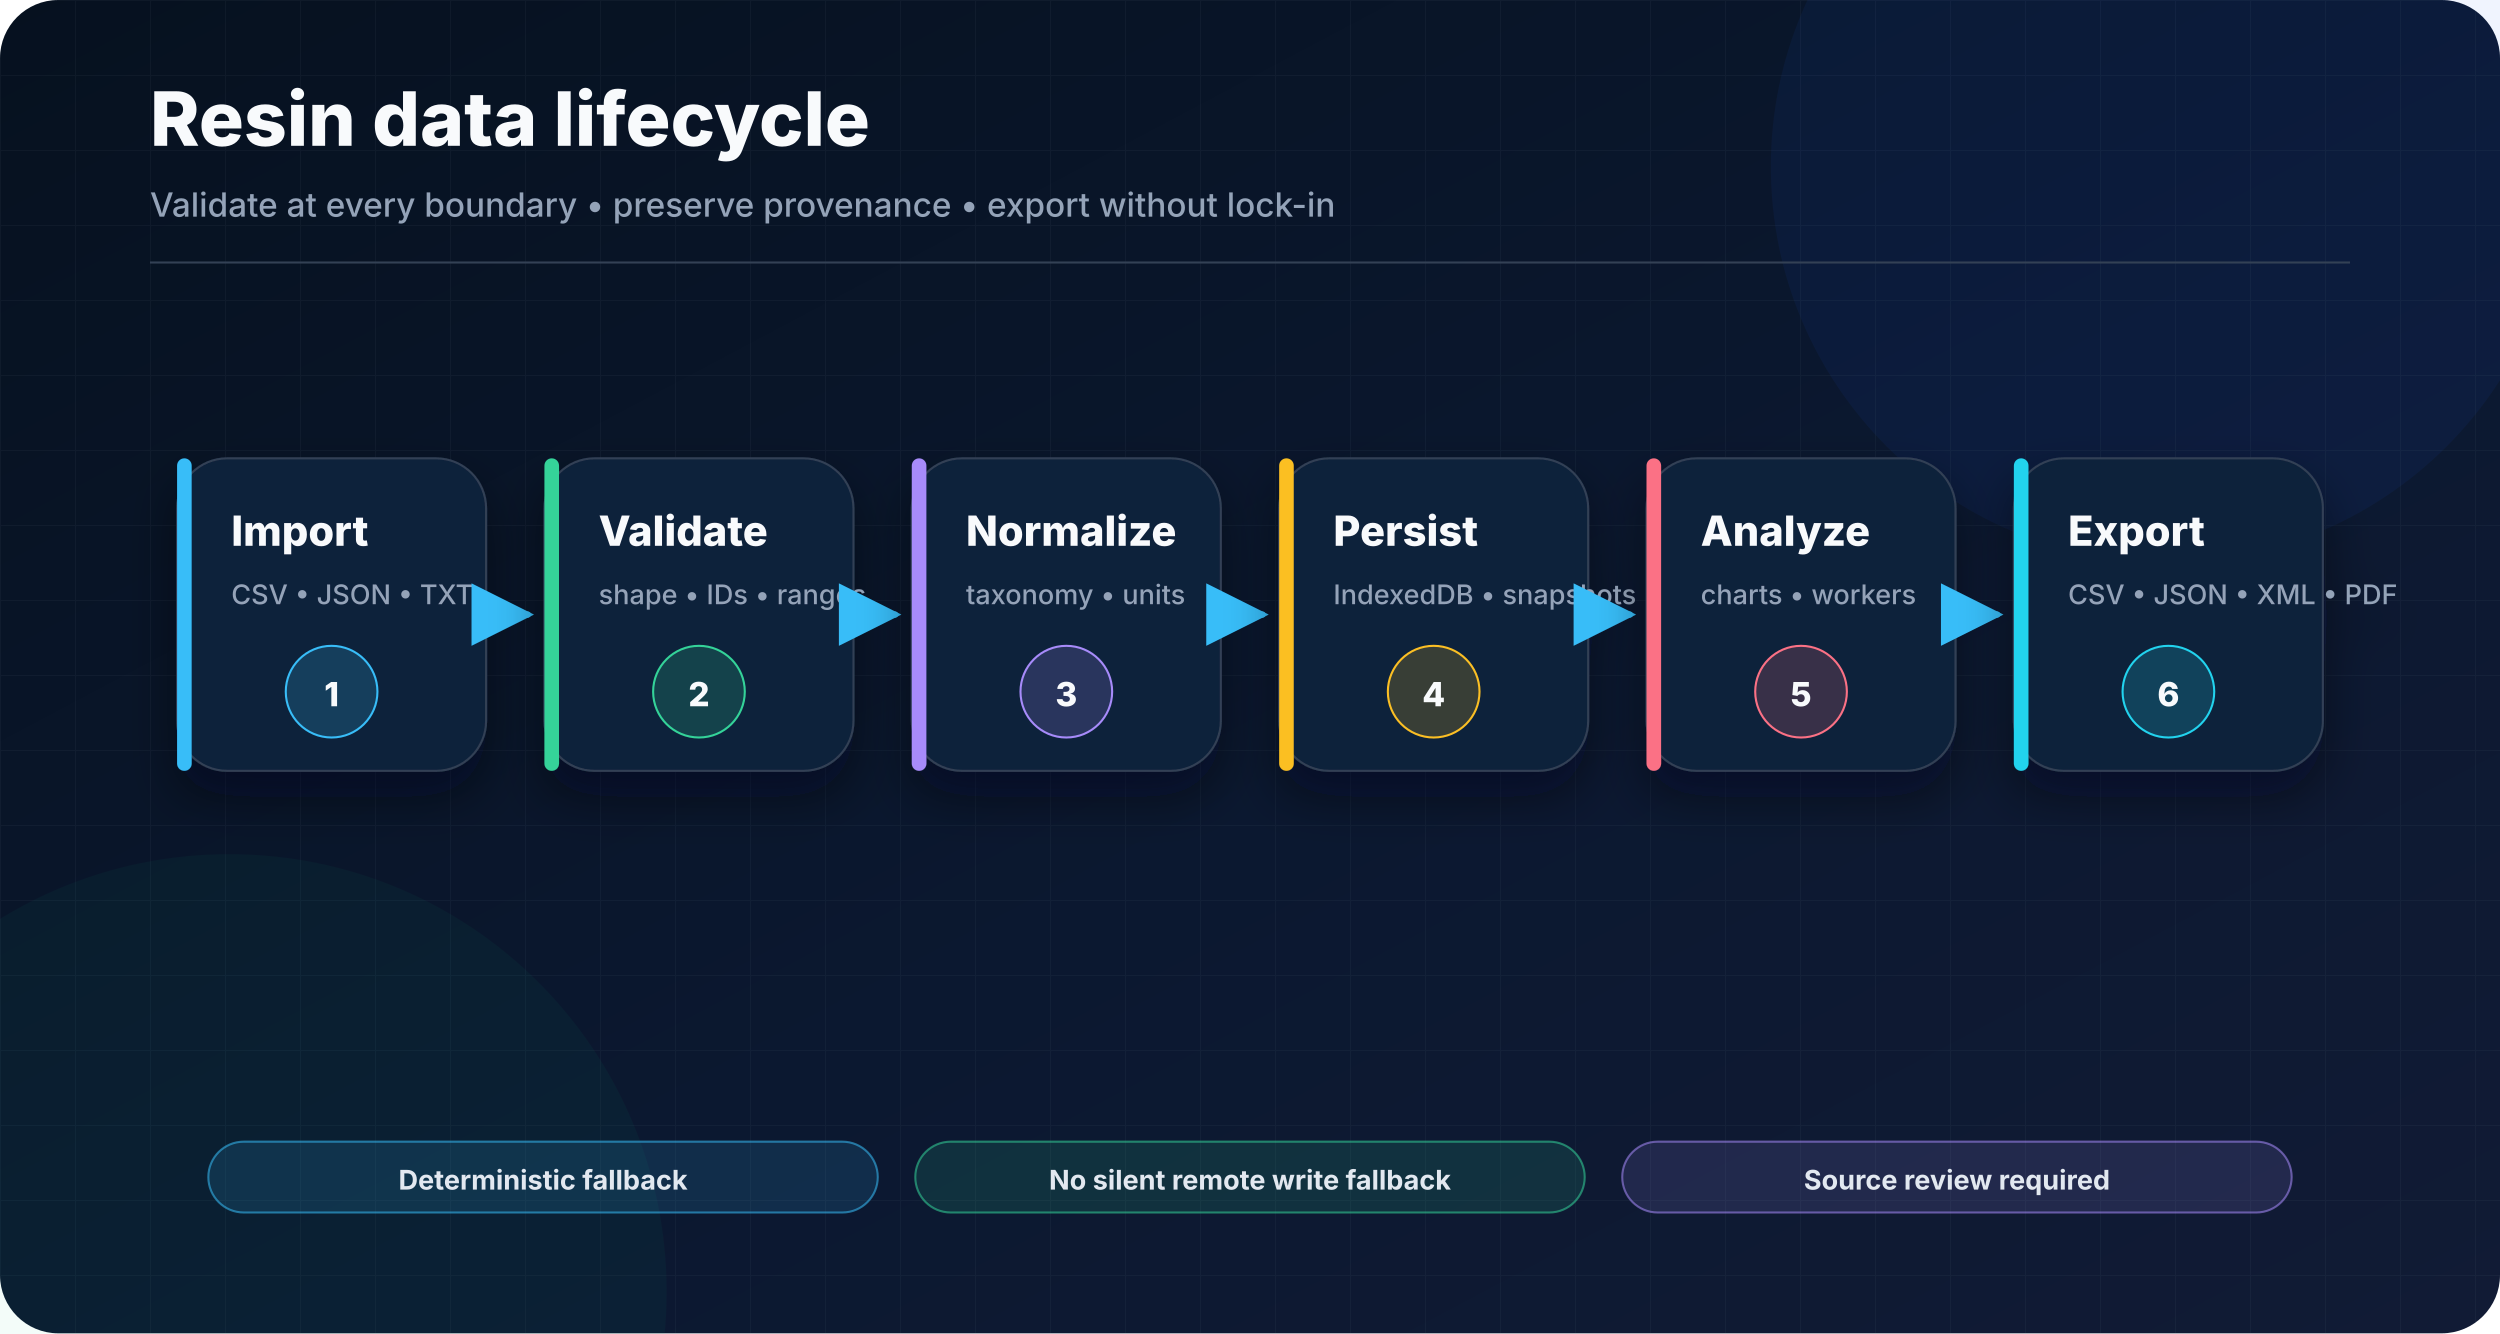
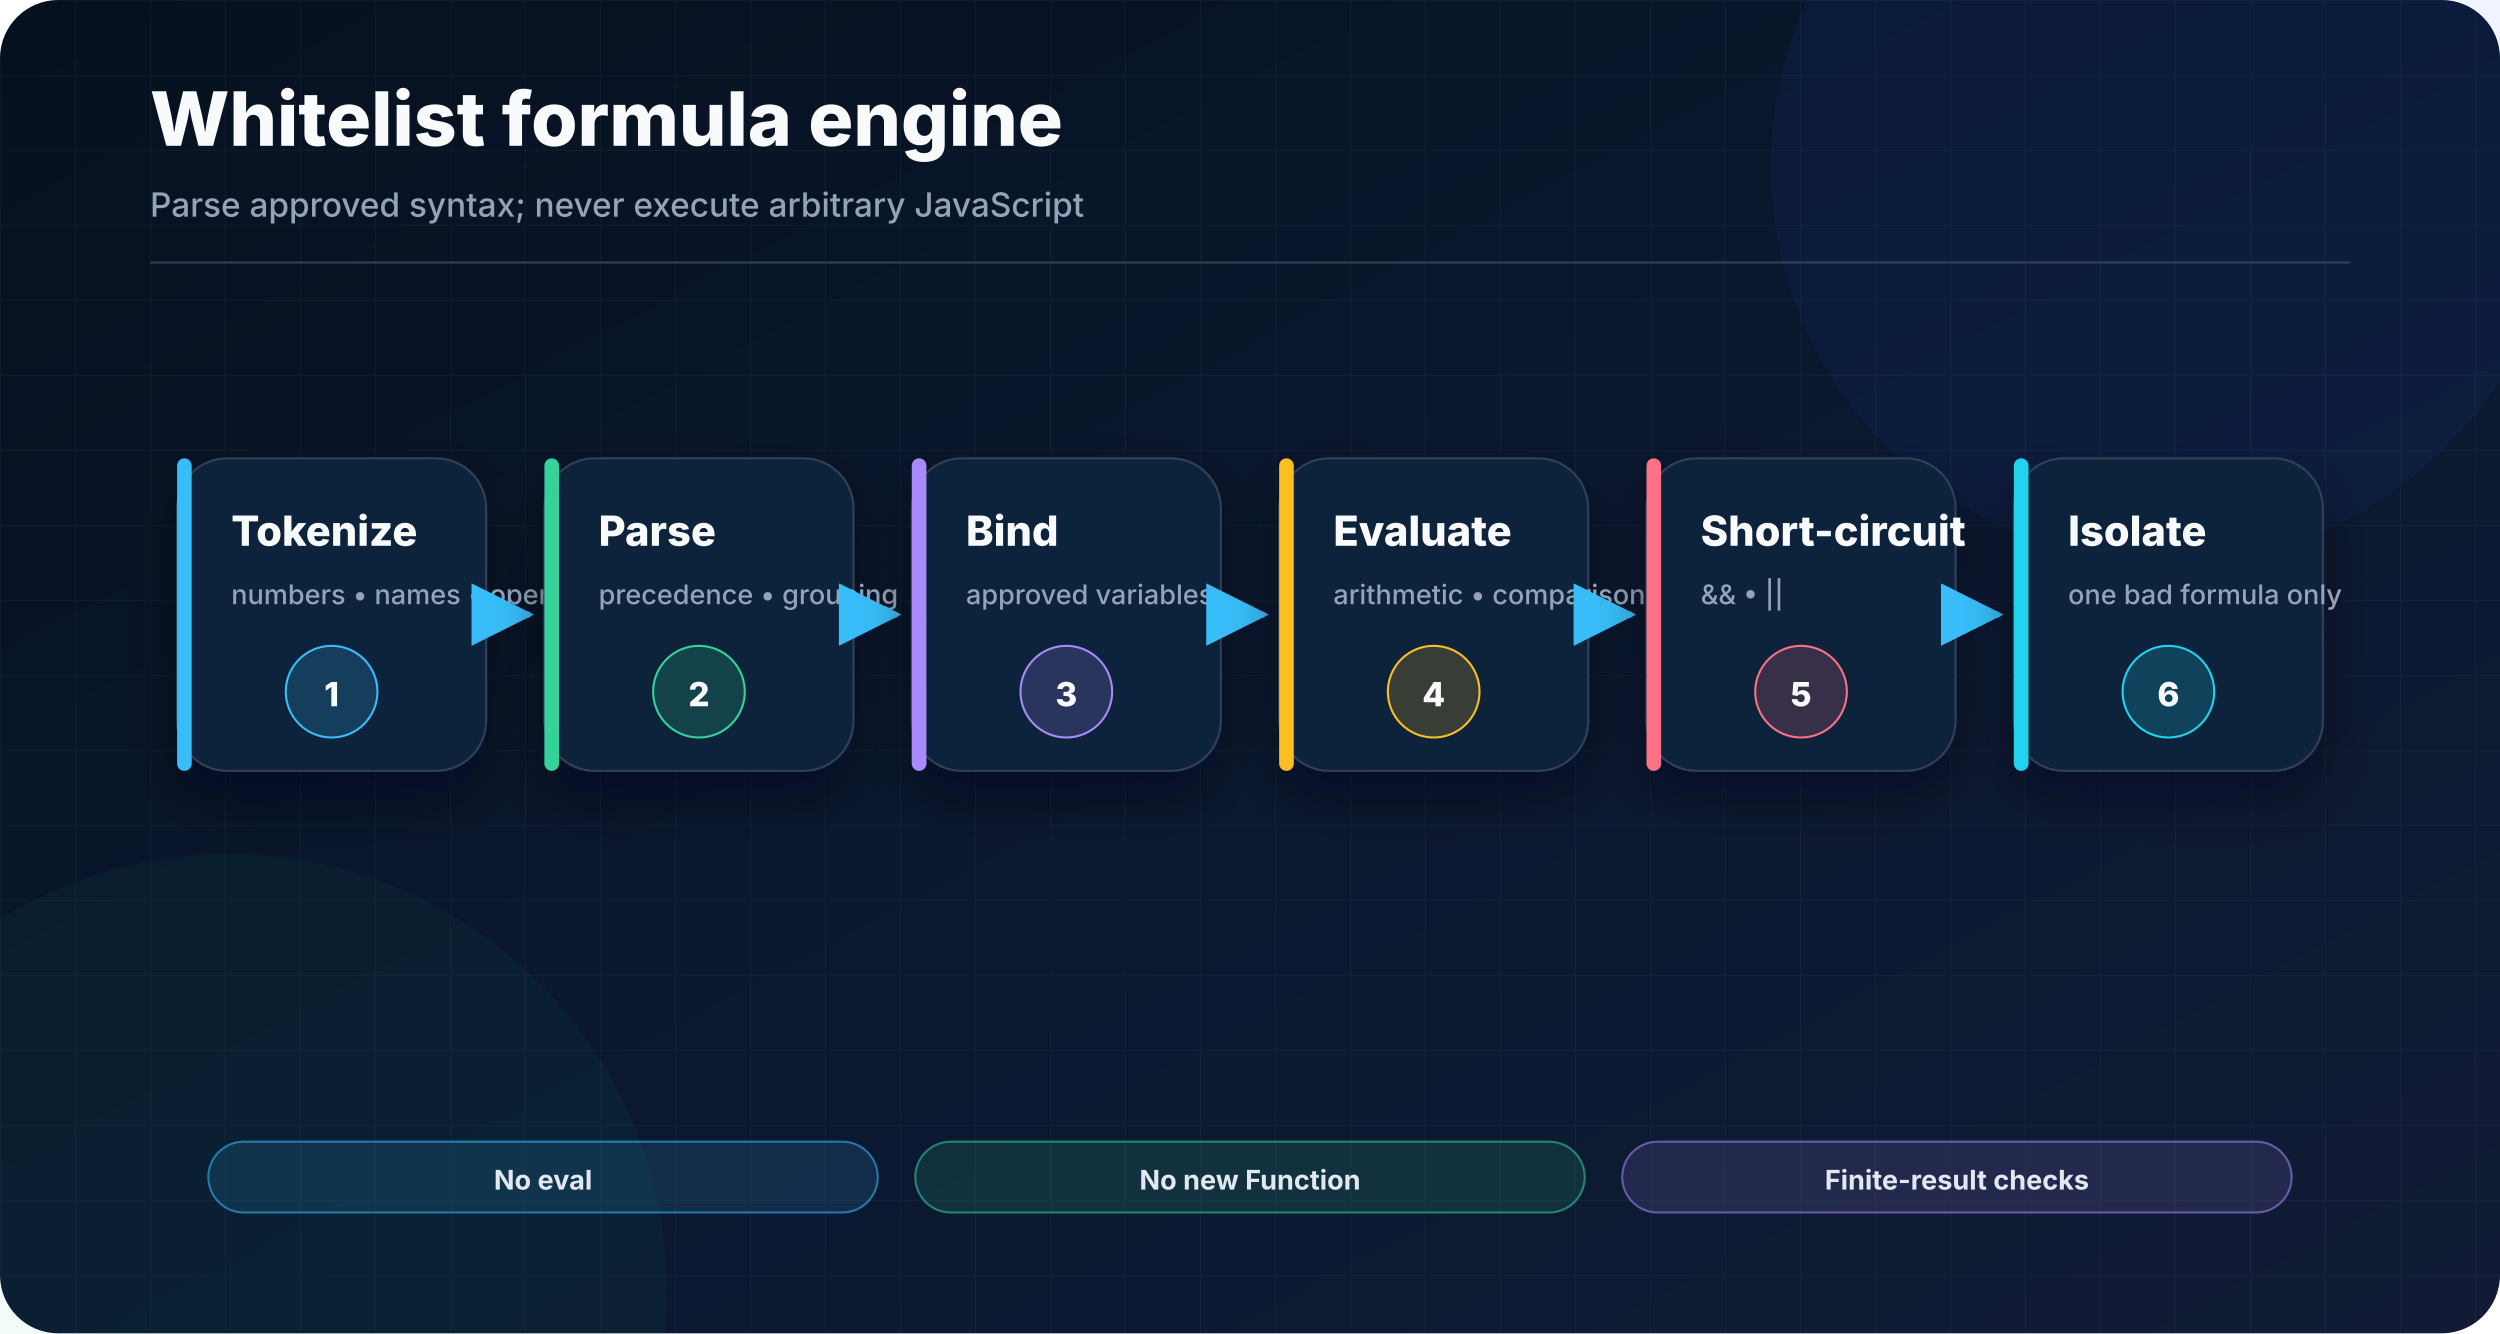
- <svg xmlns="http://www.w3.org/2000/svg" width="1200" height="640" viewBox="0 0 1200 640" role="img" aria-labelledby="lifecycle-title lifecycle-title-desc">
+ <svg xmlns="http://www.w3.org/2000/svg" width="1200" height="640" viewBox="0 0 1200 640" role="img" aria-labelledby="formula-title formula-title-desc">
  <defs>
    <linearGradient id="bg" x1="0" y1="0" x2="1" y2="1">
      <stop offset="0" stop-color="#06111f" />
      <stop offset=".56" stop-color="#0b1830" />
      <stop offset="1" stop-color="#111b35" />
    </linearGradient>
    <linearGradient id="cyan" x1="0" y1="0" x2="1" y2="1">
      <stop offset="0" stop-color="#22d3ee" />
      <stop offset="1" stop-color="#2563eb" />
    </linearGradient>
    <linearGradient id="emerald" x1="0" y1="0" x2="1" y2="1">
      <stop offset="0" stop-color="#34d399" />
      <stop offset="1" stop-color="#059669" />
    </linearGradient>
    <filter id="shadow" x="-25%" y="-25%" width="150%" height="170%">
      <feDropShadow dx="0" dy="12" stdDeviation="12" flood-color="#020617" flood-opacity=".46" />
    </filter>
    <filter id="glow" x="-50%" y="-50%" width="200%" height="200%">
      <feGaussianBlur stdDeviation="7" result="blur" />
      <feMerge>
        <feMergeNode in="blur" />
        <feMergeNode in="SourceGraphic" />
      </feMerge>
    </filter>
    <pattern id="grid" width="36" height="36" patternUnits="userSpaceOnUse">
      <path d="M36 0H0V36" fill="none" stroke="#94a3b8" stroke-opacity=".055" />
    </pattern>
    <marker id="arrow" markerWidth="10" markerHeight="10" refX="9" refY="5" orient="auto">
      <path d="M0 0L10 5L0 10Z" fill="#38bdf8" />
    </marker>
    <marker id="arrow-muted" markerWidth="10" markerHeight="10" refX="9" refY="5" orient="auto">
      <path d="M0 0L10 5L0 10Z" fill="#64748b" />
    </marker>
  </defs>
  <rect width="1200" height="640" rx="28" fill="url(#bg)" />
  <rect width="1200" height="640" rx="28" fill="url(#grid)" />
  <circle cx="1040" cy="80" r="190" fill="#2563eb" fill-opacity=".07" />
  <circle cx="110" cy="620" r="210" fill="#10b981" fill-opacity=".05" />
-   <text x="72" y="70" fill="#f8fafc" font-family="Inter,Segoe UI,Arial,sans-serif" font-size="36" font-weight="820" text-anchor="start">Resin data lifecycle</text>
-   <text x="72" y="104" fill="#94a3b8" font-family="Inter,Segoe UI,Arial,sans-serif" font-size="16" font-weight="520" text-anchor="start">Validate at every boundary • preserve provenance • export without lock-in</text>
+   <text x="72" y="70" fill="#f8fafc" font-family="Inter,Segoe UI,Arial,sans-serif" font-size="36" font-weight="820" text-anchor="start">Whitelist formula engine</text>
+   <text x="72" y="104" fill="#94a3b8" font-family="Inter,Segoe UI,Arial,sans-serif" font-size="16" font-weight="520" text-anchor="start">Parse approved syntax; never execute arbitrary JavaScript</text>
  <path d="M72 126H1128" stroke="#334155" />
  <g filter="url(#shadow)">
    <rect x="85.0" y="220" width="148.333" height="150" rx="24" fill="#0f213b" stroke="#334155" />
    <rect x="85.0" y="220" width="7" height="150" rx="3.5" fill="#38bdf8" />
-     <text x="111.0" y="262" fill="#f8fafc" font-family="Inter,Segoe UI,Arial,sans-serif" font-size="20" font-weight="760" text-anchor="start">Import</text>
-     <text x="111.0" y="290" fill="#94a3b8" font-family="Inter,Segoe UI,Arial,sans-serif" font-size="13" font-weight="520" text-anchor="start">CSV • JSON • TXT</text>
+     <text x="111.0" y="262" fill="#f8fafc" font-family="Inter,Segoe UI,Arial,sans-serif" font-size="20" font-weight="760" text-anchor="start">Tokenize</text>
+     <text x="111.0" y="290" fill="#94a3b8" font-family="Inter,Segoe UI,Arial,sans-serif" font-size="13" font-weight="520" text-anchor="start">numbers • names • operators</text>
  </g>
  <circle cx="159.167" cy="332" r="22" fill="#38bdf8" fill-opacity=".18" stroke="#38bdf8" />
  <text x="159.167" y="339" fill="#f8fafc" font-family="Inter,Segoe UI,Arial,sans-serif" font-size="16" font-weight="800" text-anchor="middle">1</text>
  <path d="M233.333 295L253.333 295" fill="none" stroke="#38bdf8" stroke-width="3" stroke-linecap="round" marker-end="url(#arrow)" />
  <g filter="url(#shadow)">
    <rect x="261.333" y="220" width="148.333" height="150" rx="24" fill="#0f213b" stroke="#334155" />
    <rect x="261.333" y="220" width="7" height="150" rx="3.5" fill="#34d399" />
-     <text x="287.333" y="262" fill="#f8fafc" font-family="Inter,Segoe UI,Arial,sans-serif" font-size="20" font-weight="760" text-anchor="start">Validate</text>
-     <text x="287.333" y="290" fill="#94a3b8" font-family="Inter,Segoe UI,Arial,sans-serif" font-size="13" font-weight="520" text-anchor="start">shape • IDs • ranges</text>
+     <text x="287.333" y="262" fill="#f8fafc" font-family="Inter,Segoe UI,Arial,sans-serif" font-size="20" font-weight="760" text-anchor="start">Parse</text>
+     <text x="287.333" y="290" fill="#94a3b8" font-family="Inter,Segoe UI,Arial,sans-serif" font-size="13" font-weight="520" text-anchor="start">precedence • grouping</text>
  </g>
  <circle cx="335.5" cy="332" r="22" fill="#34d399" fill-opacity=".18" stroke="#34d399" />
  <text x="335.5" y="339" fill="#f8fafc" font-family="Inter,Segoe UI,Arial,sans-serif" font-size="16" font-weight="800" text-anchor="middle">2</text>
  <path d="M409.667 295L429.667 295" fill="none" stroke="#38bdf8" stroke-width="3" stroke-linecap="round" marker-end="url(#arrow)" />
  <g filter="url(#shadow)">
    <rect x="437.667" y="220" width="148.333" height="150" rx="24" fill="#0f213b" stroke="#334155" />
    <rect x="437.667" y="220" width="7" height="150" rx="3.5" fill="#a78bfa" />
-     <text x="463.667" y="262" fill="#f8fafc" font-family="Inter,Segoe UI,Arial,sans-serif" font-size="20" font-weight="760" text-anchor="start">Normalize</text>
-     <text x="463.667" y="290" fill="#94a3b8" font-family="Inter,Segoe UI,Arial,sans-serif" font-size="13" font-weight="520" text-anchor="start">taxonomy • units</text>
+     <text x="463.667" y="262" fill="#f8fafc" font-family="Inter,Segoe UI,Arial,sans-serif" font-size="20" font-weight="760" text-anchor="start">Bind</text>
+     <text x="463.667" y="290" fill="#94a3b8" font-family="Inter,Segoe UI,Arial,sans-serif" font-size="13" font-weight="520" text-anchor="start">approved variables</text>
  </g>
  <circle cx="511.833" cy="332" r="22" fill="#a78bfa" fill-opacity=".18" stroke="#a78bfa" />
  <text x="511.833" y="339" fill="#f8fafc" font-family="Inter,Segoe UI,Arial,sans-serif" font-size="16" font-weight="800" text-anchor="middle">3</text>
  <path d="M586.0 295L606.0 295" fill="none" stroke="#38bdf8" stroke-width="3" stroke-linecap="round" marker-end="url(#arrow)" />
  <g filter="url(#shadow)">
    <rect x="614.0" y="220" width="148.333" height="150" rx="24" fill="#0f213b" stroke="#334155" />
    <rect x="614.0" y="220" width="7" height="150" rx="3.5" fill="#fbbf24" />
-     <text x="640.0" y="262" fill="#f8fafc" font-family="Inter,Segoe UI,Arial,sans-serif" font-size="20" font-weight="760" text-anchor="start">Persist</text>
-     <text x="640.0" y="290" fill="#94a3b8" font-family="Inter,Segoe UI,Arial,sans-serif" font-size="13" font-weight="520" text-anchor="start">IndexedDB • snapshots</text>
+     <text x="640.0" y="262" fill="#f8fafc" font-family="Inter,Segoe UI,Arial,sans-serif" font-size="20" font-weight="760" text-anchor="start">Evaluate</text>
+     <text x="640.0" y="290" fill="#94a3b8" font-family="Inter,Segoe UI,Arial,sans-serif" font-size="13" font-weight="520" text-anchor="start">arithmetic • comparison</text>
  </g>
  <circle cx="688.167" cy="332" r="22" fill="#fbbf24" fill-opacity=".18" stroke="#fbbf24" />
  <text x="688.167" y="339" fill="#f8fafc" font-family="Inter,Segoe UI,Arial,sans-serif" font-size="16" font-weight="800" text-anchor="middle">4</text>
  <path d="M762.333 295L782.333 295" fill="none" stroke="#38bdf8" stroke-width="3" stroke-linecap="round" marker-end="url(#arrow)" />
  <g filter="url(#shadow)">
    <rect x="790.333" y="220" width="148.333" height="150" rx="24" fill="#0f213b" stroke="#334155" />
    <rect x="790.333" y="220" width="7" height="150" rx="3.5" fill="#fb7185" />
-     <text x="816.333" y="262" fill="#f8fafc" font-family="Inter,Segoe UI,Arial,sans-serif" font-size="20" font-weight="760" text-anchor="start">Analyze</text>
-     <text x="816.333" y="290" fill="#94a3b8" font-family="Inter,Segoe UI,Arial,sans-serif" font-size="13" font-weight="520" text-anchor="start">charts • workers</text>
+     <text x="816.333" y="262" fill="#f8fafc" font-family="Inter,Segoe UI,Arial,sans-serif" font-size="20" font-weight="760" text-anchor="start">Short-circuit</text>
+     <text x="816.333" y="290" fill="#94a3b8" font-family="Inter,Segoe UI,Arial,sans-serif" font-size="13" font-weight="520" text-anchor="start">&amp;&amp; • ||</text>
  </g>
  <circle cx="864.5" cy="332" r="22" fill="#fb7185" fill-opacity=".18" stroke="#fb7185" />
  <text x="864.5" y="339" fill="#f8fafc" font-family="Inter,Segoe UI,Arial,sans-serif" font-size="16" font-weight="800" text-anchor="middle">5</text>
  <path d="M938.667 295L958.667 295" fill="none" stroke="#38bdf8" stroke-width="3" stroke-linecap="round" marker-end="url(#arrow)" />
  <g filter="url(#shadow)">
    <rect x="966.667" y="220" width="148.333" height="150" rx="24" fill="#0f213b" stroke="#334155" />
    <rect x="966.667" y="220" width="7" height="150" rx="3.5" fill="#22d3ee" />
-     <text x="992.667" y="262" fill="#f8fafc" font-family="Inter,Segoe UI,Arial,sans-serif" font-size="20" font-weight="760" text-anchor="start">Export</text>
-     <text x="992.667" y="290" fill="#94a3b8" font-family="Inter,Segoe UI,Arial,sans-serif" font-size="13" font-weight="520" text-anchor="start">CSV • JSON • XML • PDF</text>
+     <text x="992.667" y="262" fill="#f8fafc" font-family="Inter,Segoe UI,Arial,sans-serif" font-size="20" font-weight="760" text-anchor="start">Isolate</text>
+     <text x="992.667" y="290" fill="#94a3b8" font-family="Inter,Segoe UI,Arial,sans-serif" font-size="13" font-weight="520" text-anchor="start">one bad formula only</text>
  </g>
  <circle cx="1040.833" cy="332" r="22" fill="#22d3ee" fill-opacity=".18" stroke="#22d3ee" />
  <text x="1040.833" y="339" fill="#f8fafc" font-family="Inter,Segoe UI,Arial,sans-serif" font-size="16" font-weight="800" text-anchor="middle">6</text>
  <g>
    <rect x="100" y="548" width="321.333" height="34" rx="17" fill="#38bdf8" fill-opacity=".13" stroke="#38bdf8" stroke-opacity=".55" />
-     <text x="260.667" y="571" fill="#e2e8f0" font-family="Inter,Segoe UI,Arial,sans-serif" font-size="13" font-weight="650" text-anchor="middle">Deterministic fallback</text>
+     <text x="260.667" y="571" fill="#e2e8f0" font-family="Inter,Segoe UI,Arial,sans-serif" font-size="13" font-weight="650" text-anchor="middle">No eval</text>
  </g>
  <g>
    <rect x="439.333" y="548" width="321.333" height="34" rx="17" fill="#34d399" fill-opacity=".13" stroke="#34d399" stroke-opacity=".55" />
-     <text x="600.0" y="571" fill="#e2e8f0" font-family="Inter,Segoe UI,Arial,sans-serif" font-size="13" font-weight="650" text-anchor="middle">No silent remote write fallback</text>
+     <text x="600.0" y="571" fill="#e2e8f0" font-family="Inter,Segoe UI,Arial,sans-serif" font-size="13" font-weight="650" text-anchor="middle">No new Function</text>
  </g>
  <g>
    <rect x="778.667" y="548" width="321.333" height="34" rx="17" fill="#a78bfa" fill-opacity=".13" stroke="#a78bfa" stroke-opacity=".55" />
-     <text x="939.333" y="571" fill="#e2e8f0" font-family="Inter,Segoe UI,Arial,sans-serif" font-size="13" font-weight="650" text-anchor="middle">Source review required</text>
+     <text x="939.333" y="571" fill="#e2e8f0" font-family="Inter,Segoe UI,Arial,sans-serif" font-size="13" font-weight="650" text-anchor="middle">Finite-result checks</text>
  </g>
</svg>
